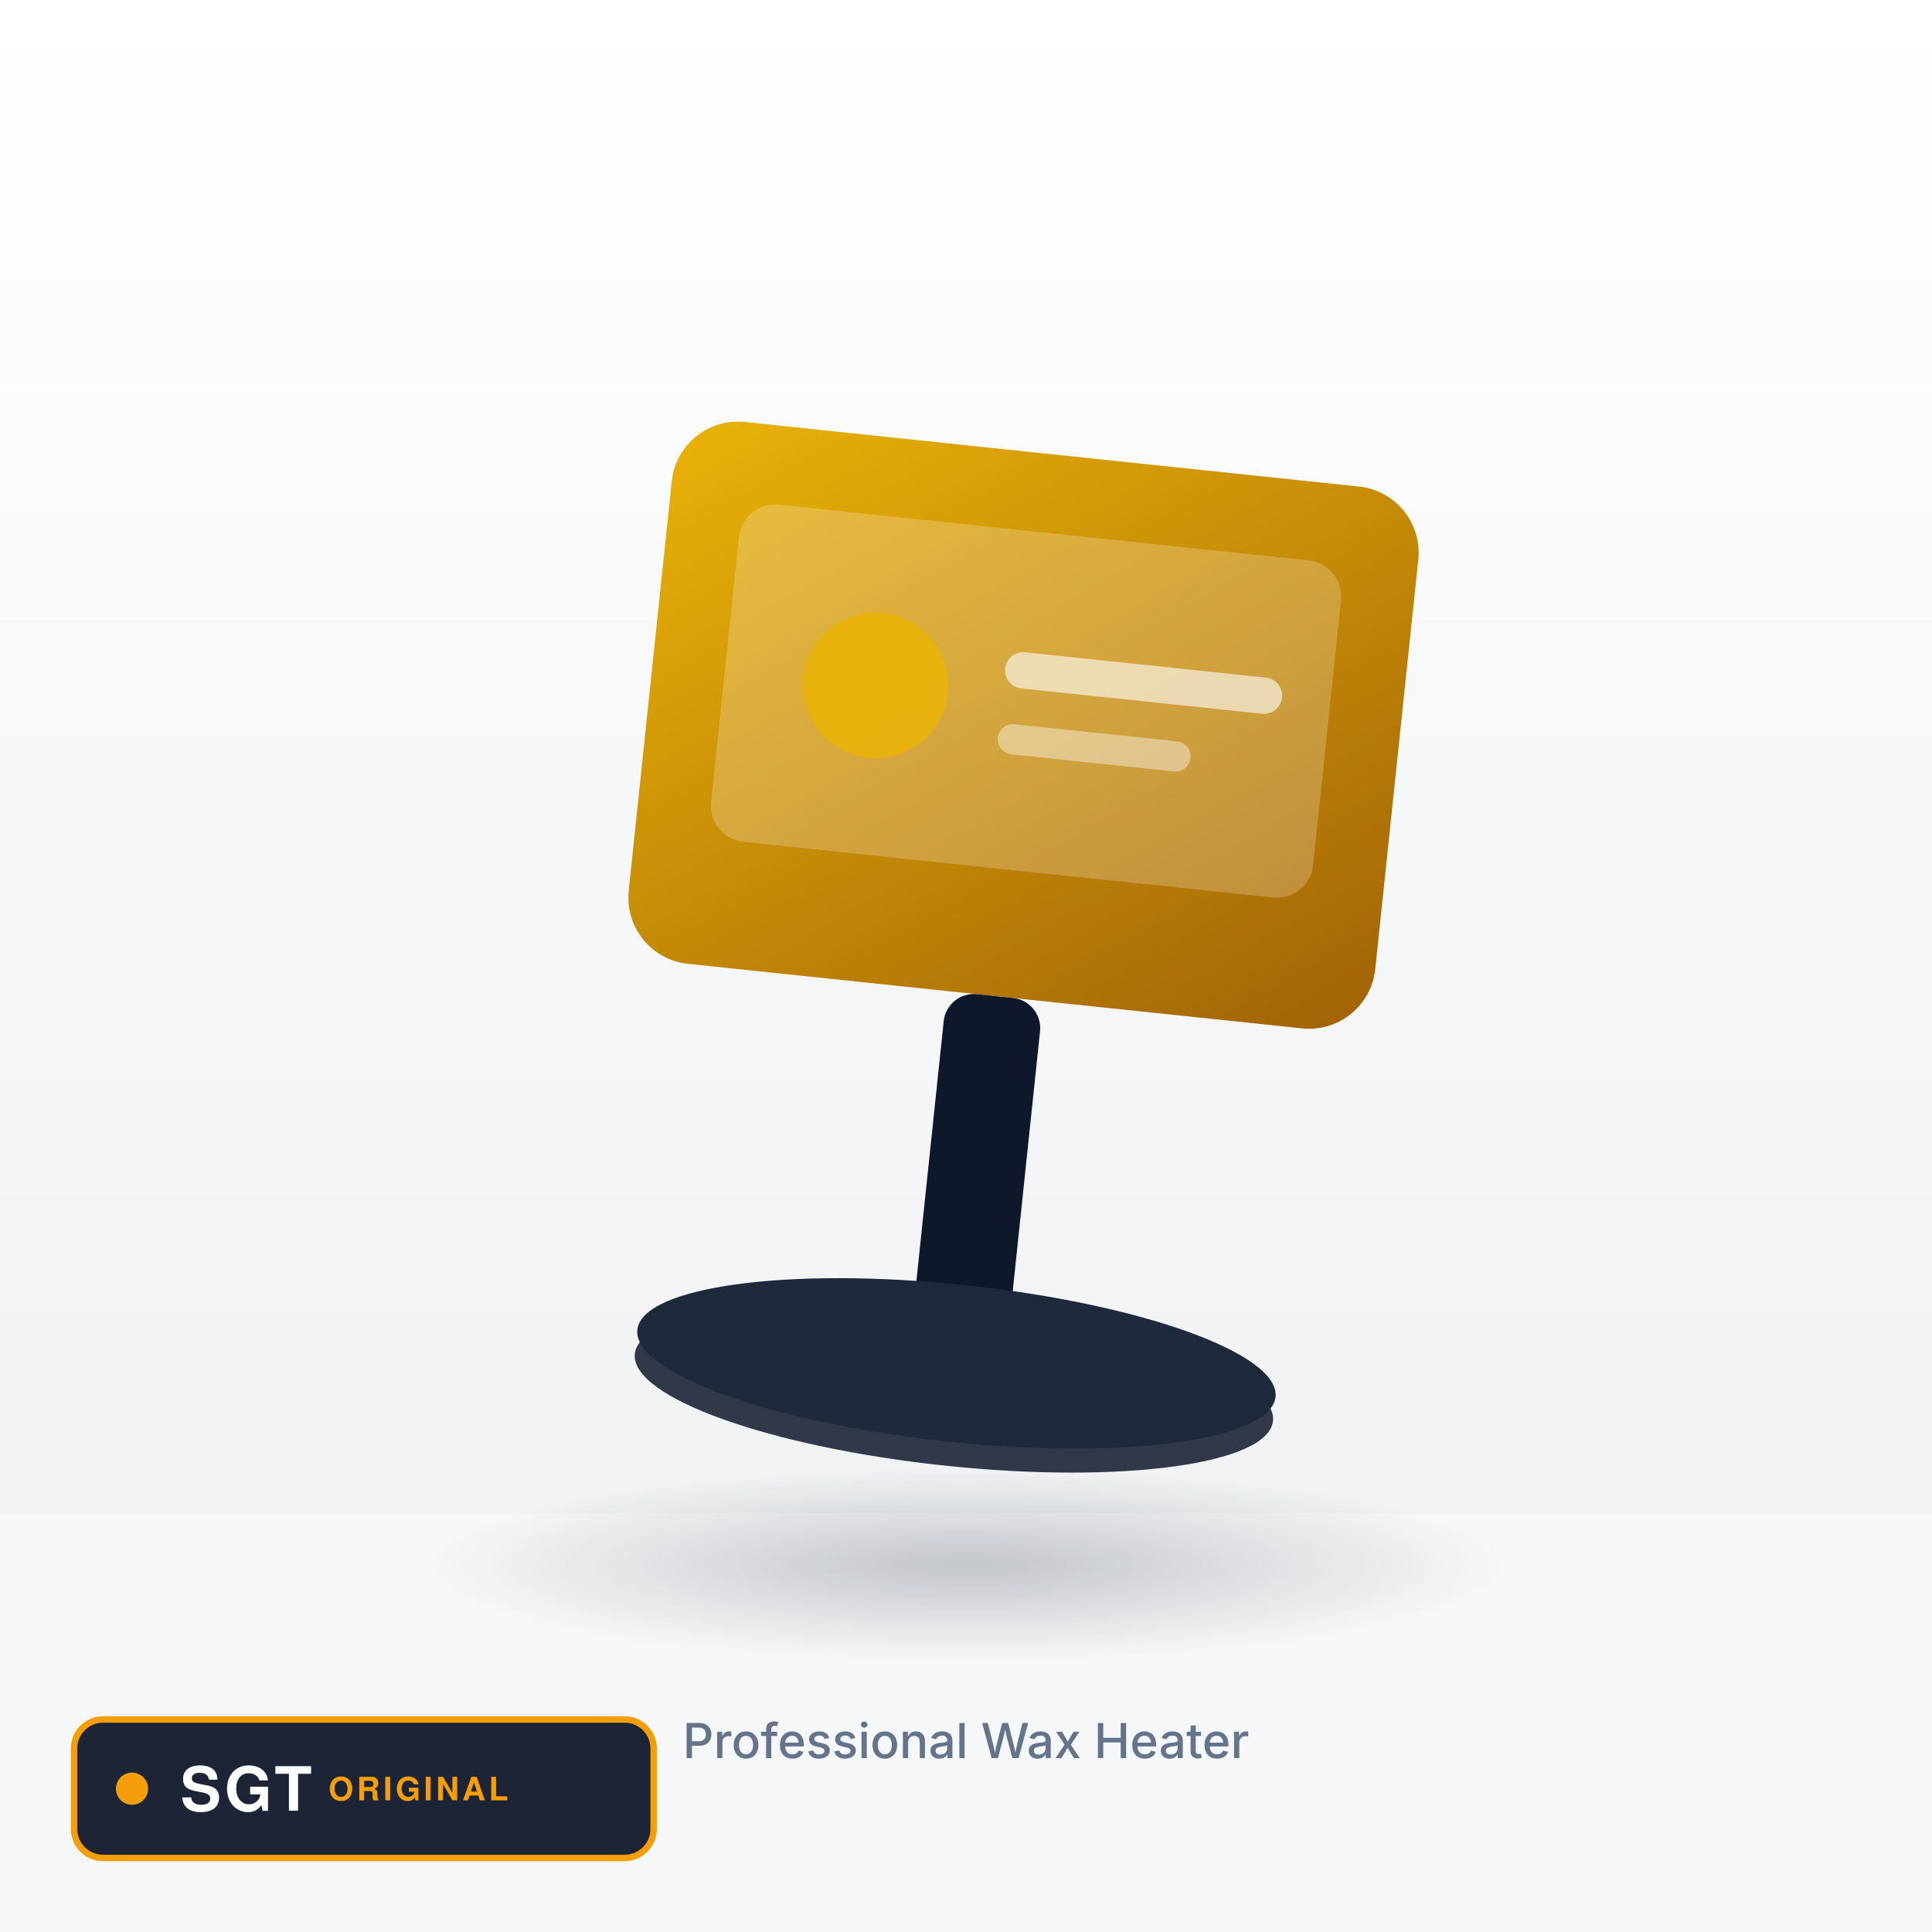
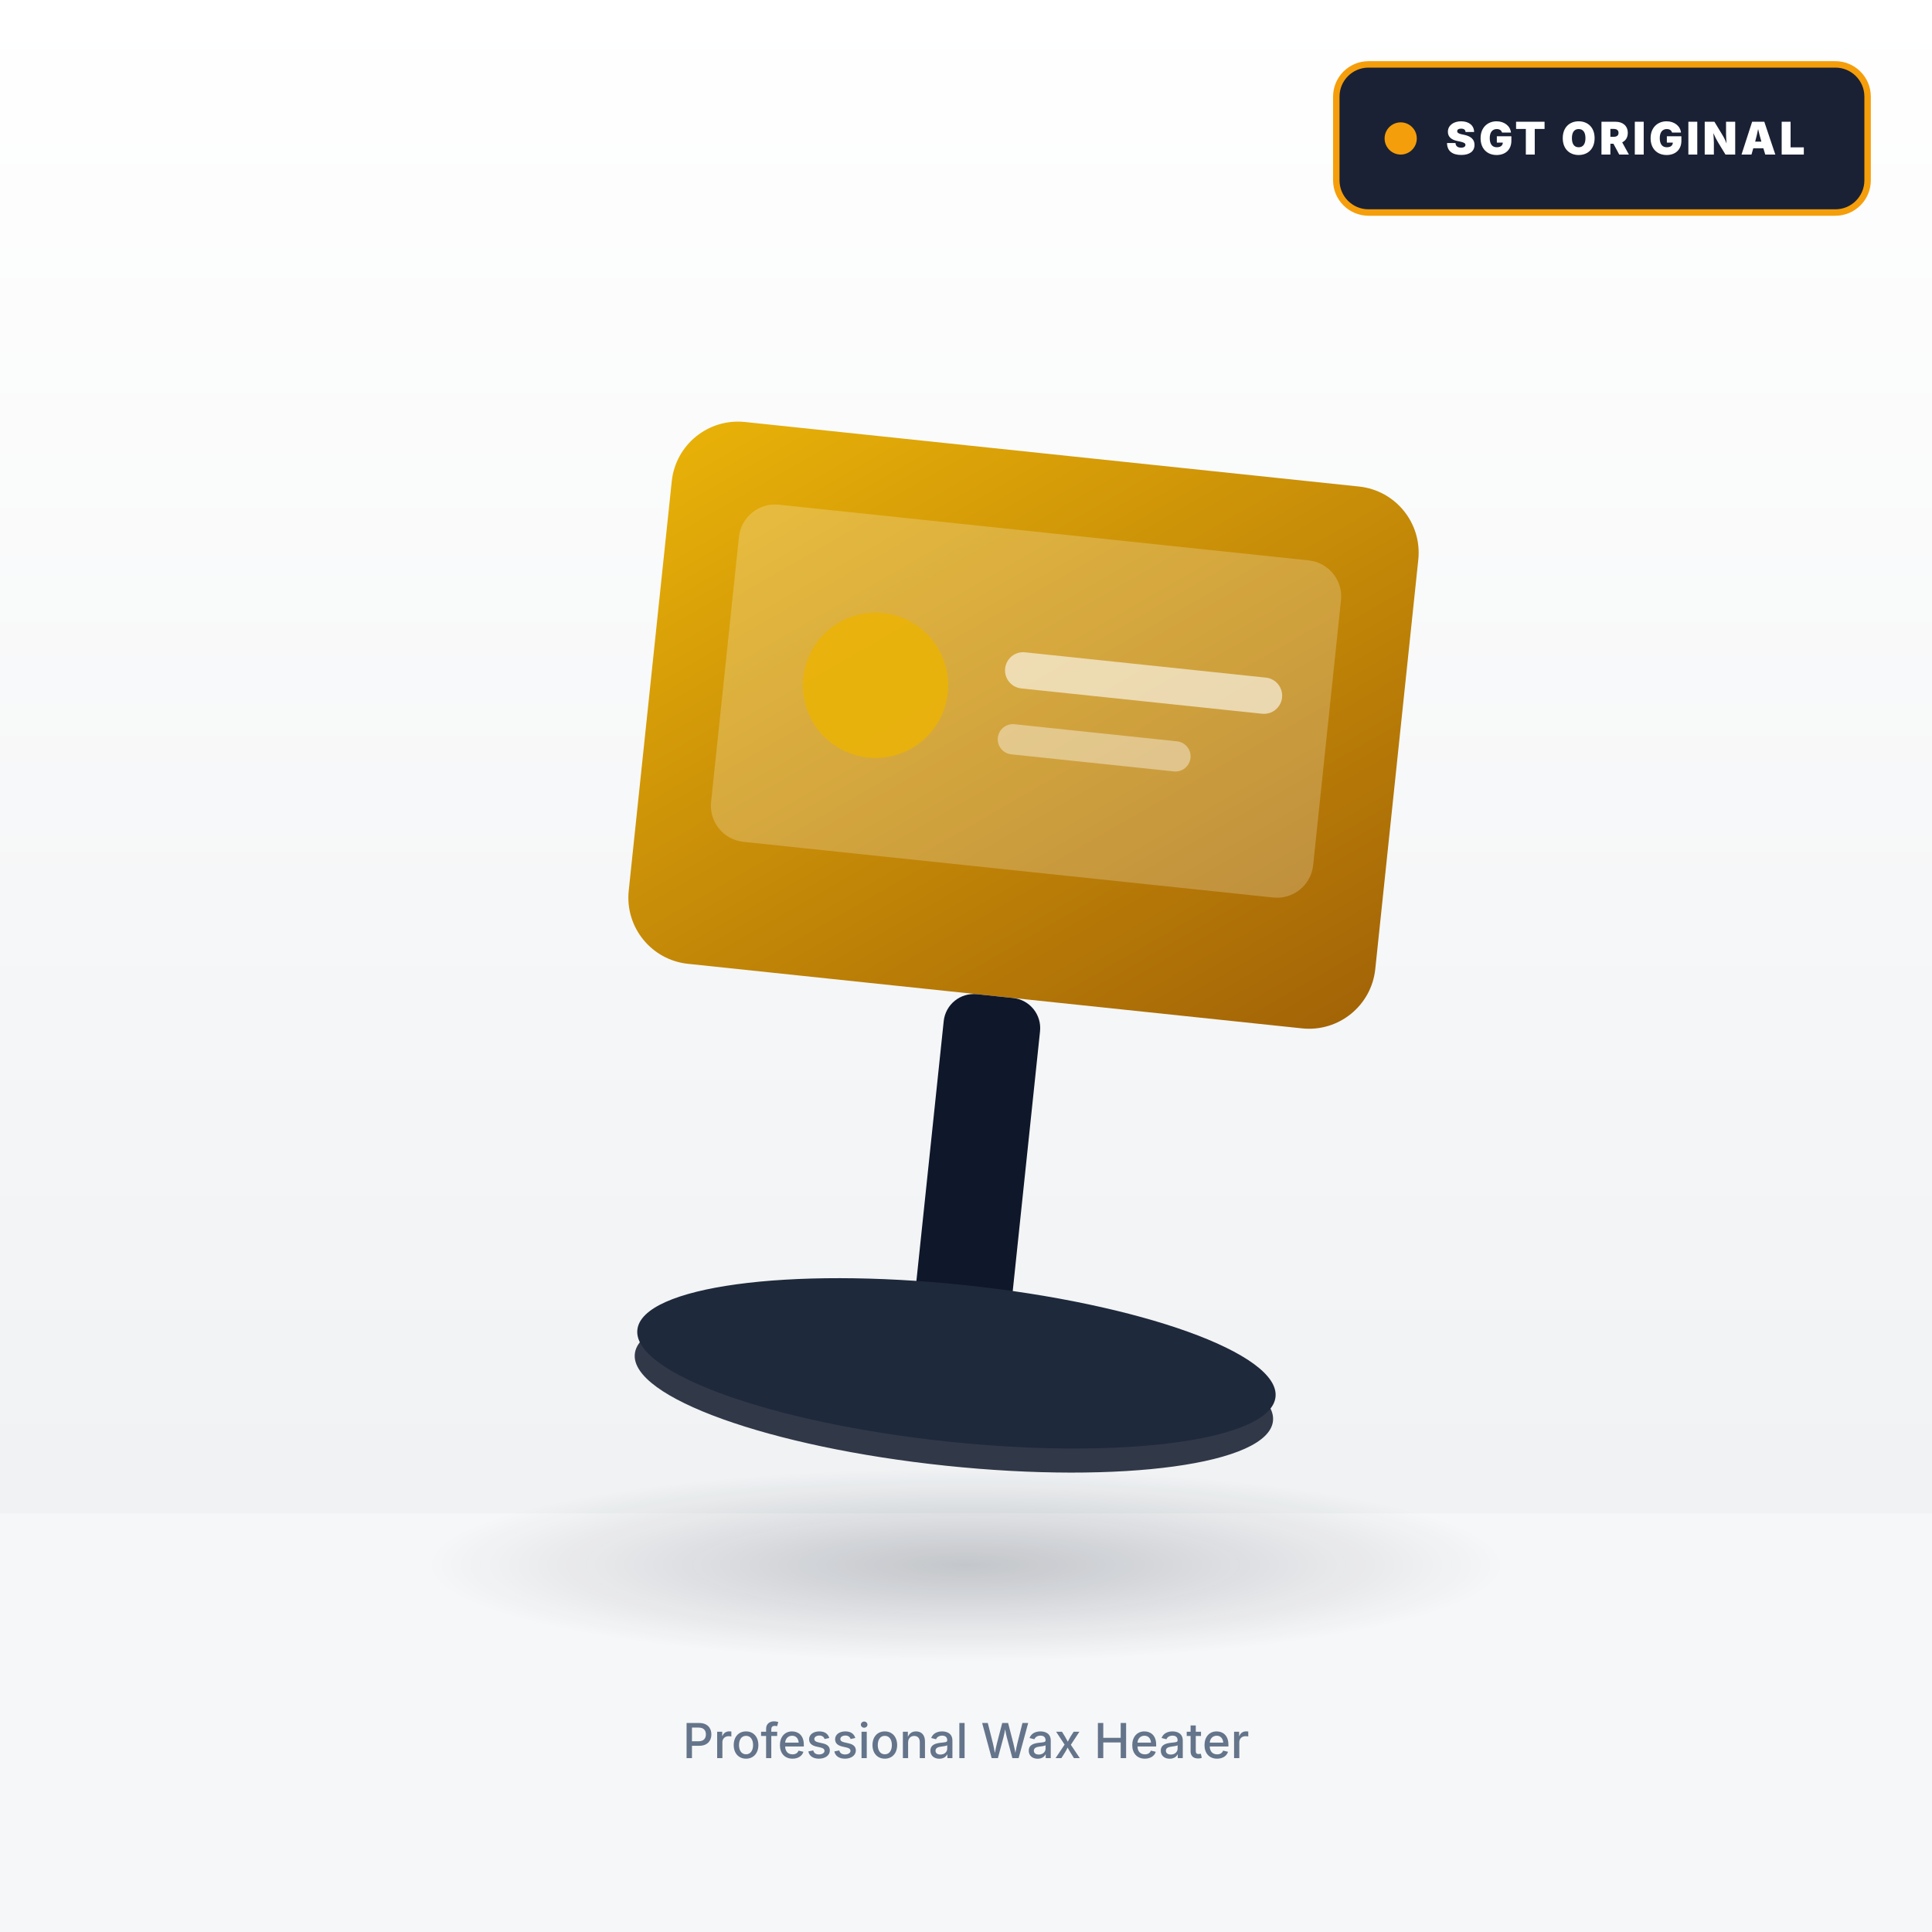
<svg xmlns="http://www.w3.org/2000/svg" viewBox="0 0 600 600" width="600" height="600" role="img" aria-label="Professional Wax Heater — Waxing">
  <defs>
    <linearGradient id="bg" x1="0" y1="0" x2="0" y2="1">
      <stop offset="0%" stop-color="#ffffff" />
      <stop offset="100%" stop-color="#eceef0" />
    </linearGradient>
    <linearGradient id="body" x1="0" y1="0" x2="1" y2="1">
      <stop offset="0%" stop-color="#eab308" />
      <stop offset="100%" stop-color="#a16207" />
    </linearGradient>
    <linearGradient id="stroke" x1="0" y1="0" x2="1" y2="1">
      <stop offset="0%" stop-color="#eab308" />
      <stop offset="100%" stop-color="#a16207" />
    </linearGradient>
    <radialGradient id="shadow" cx="50%" cy="50%">
      <stop offset="0%" stop-color="#0f172a" stop-opacity="0.22" />
      <stop offset="100%" stop-color="#0f172a" stop-opacity="0" />
    </radialGradient>
  </defs>
  <rect width="600" height="600" fill="url(#bg)" />
  <rect y="470" width="600" height="130" fill="#f6f7f8" />
  <ellipse cx="300" cy="486" rx="168" ry="30" fill="url(#shadow)" />
  <g transform="translate(310 300) rotate(6) scale(0.94) translate(-300 -300)">
    <rect x="176" y="130" width="248" height="180" rx="22" fill="url(#body)" />
    <rect x="200" y="156" width="200" height="112" rx="12" fill="#ffffff" opacity="0.22" />
    <circle cx="250" cy="212" r="24" fill="#eab308" opacity="0.9" />
    <rect x="292" y="196" width="92" height="12" rx="6" fill="#ffffff" opacity="0.6" />
    <rect x="292" y="220" width="64" height="10" rx="5" fill="#ffffff" opacity="0.4" />
    <rect x="284" y="310" width="32" height="112" rx="10" fill="#0f172a" />
    <ellipse cx="300" cy="440" rx="106" ry="26" fill="#0f172a" opacity="0.85" />
    <ellipse cx="300" cy="432" rx="106" ry="26" fill="#1e293b" />
  </g>
  <text x="300" y="546" font-family="ui-sans-serif,system-ui,-apple-system,sans-serif" font-size="15" font-weight="500" fill="#64748b" text-anchor="middle">Professional Wax Heater</text>
-   <g id="sgt-brand-tag">
-     <rect x="23" y="534" width="180" height="43" rx="9" fill="#0f172a" fill-opacity="0.94" stroke="#f59e0b" stroke-width="2" />
-     <circle cx="41" cy="555.5" r="5" fill="#f59e0b" />
-     <text x="56" y="562.34" fill="#ffffff" font-family="Helvetica Neue, Helvetica, Arial, sans-serif" font-weight="700" font-size="19" letter-spacing="1.14">SGT</text>
-     <text x="102" y="559.1" fill="#f59e0b" font-family="Helvetica Neue, Helvetica, Arial, sans-serif" font-weight="600" font-size="10" letter-spacing="1.00">ORIGINAL</text>
+   <g id="sgt-brand-tag" transform="translate(415, 20)">
+     <rect x="0" y="0" width="165" height="46" rx="10" fill="#0f172a" fill-opacity="0.95" stroke="#f59e0b" stroke-width="2" />
+     <circle cx="20" cy="23" r="5" fill="#f59e0b" />
+     <text x="34" y="28" font-family="system-ui, -apple-system, sans-serif" font-weight="900" font-size="14" fill="#ffffff" letter-spacing="1">SGT ORIGINAL</text>
  </g>
</svg>
